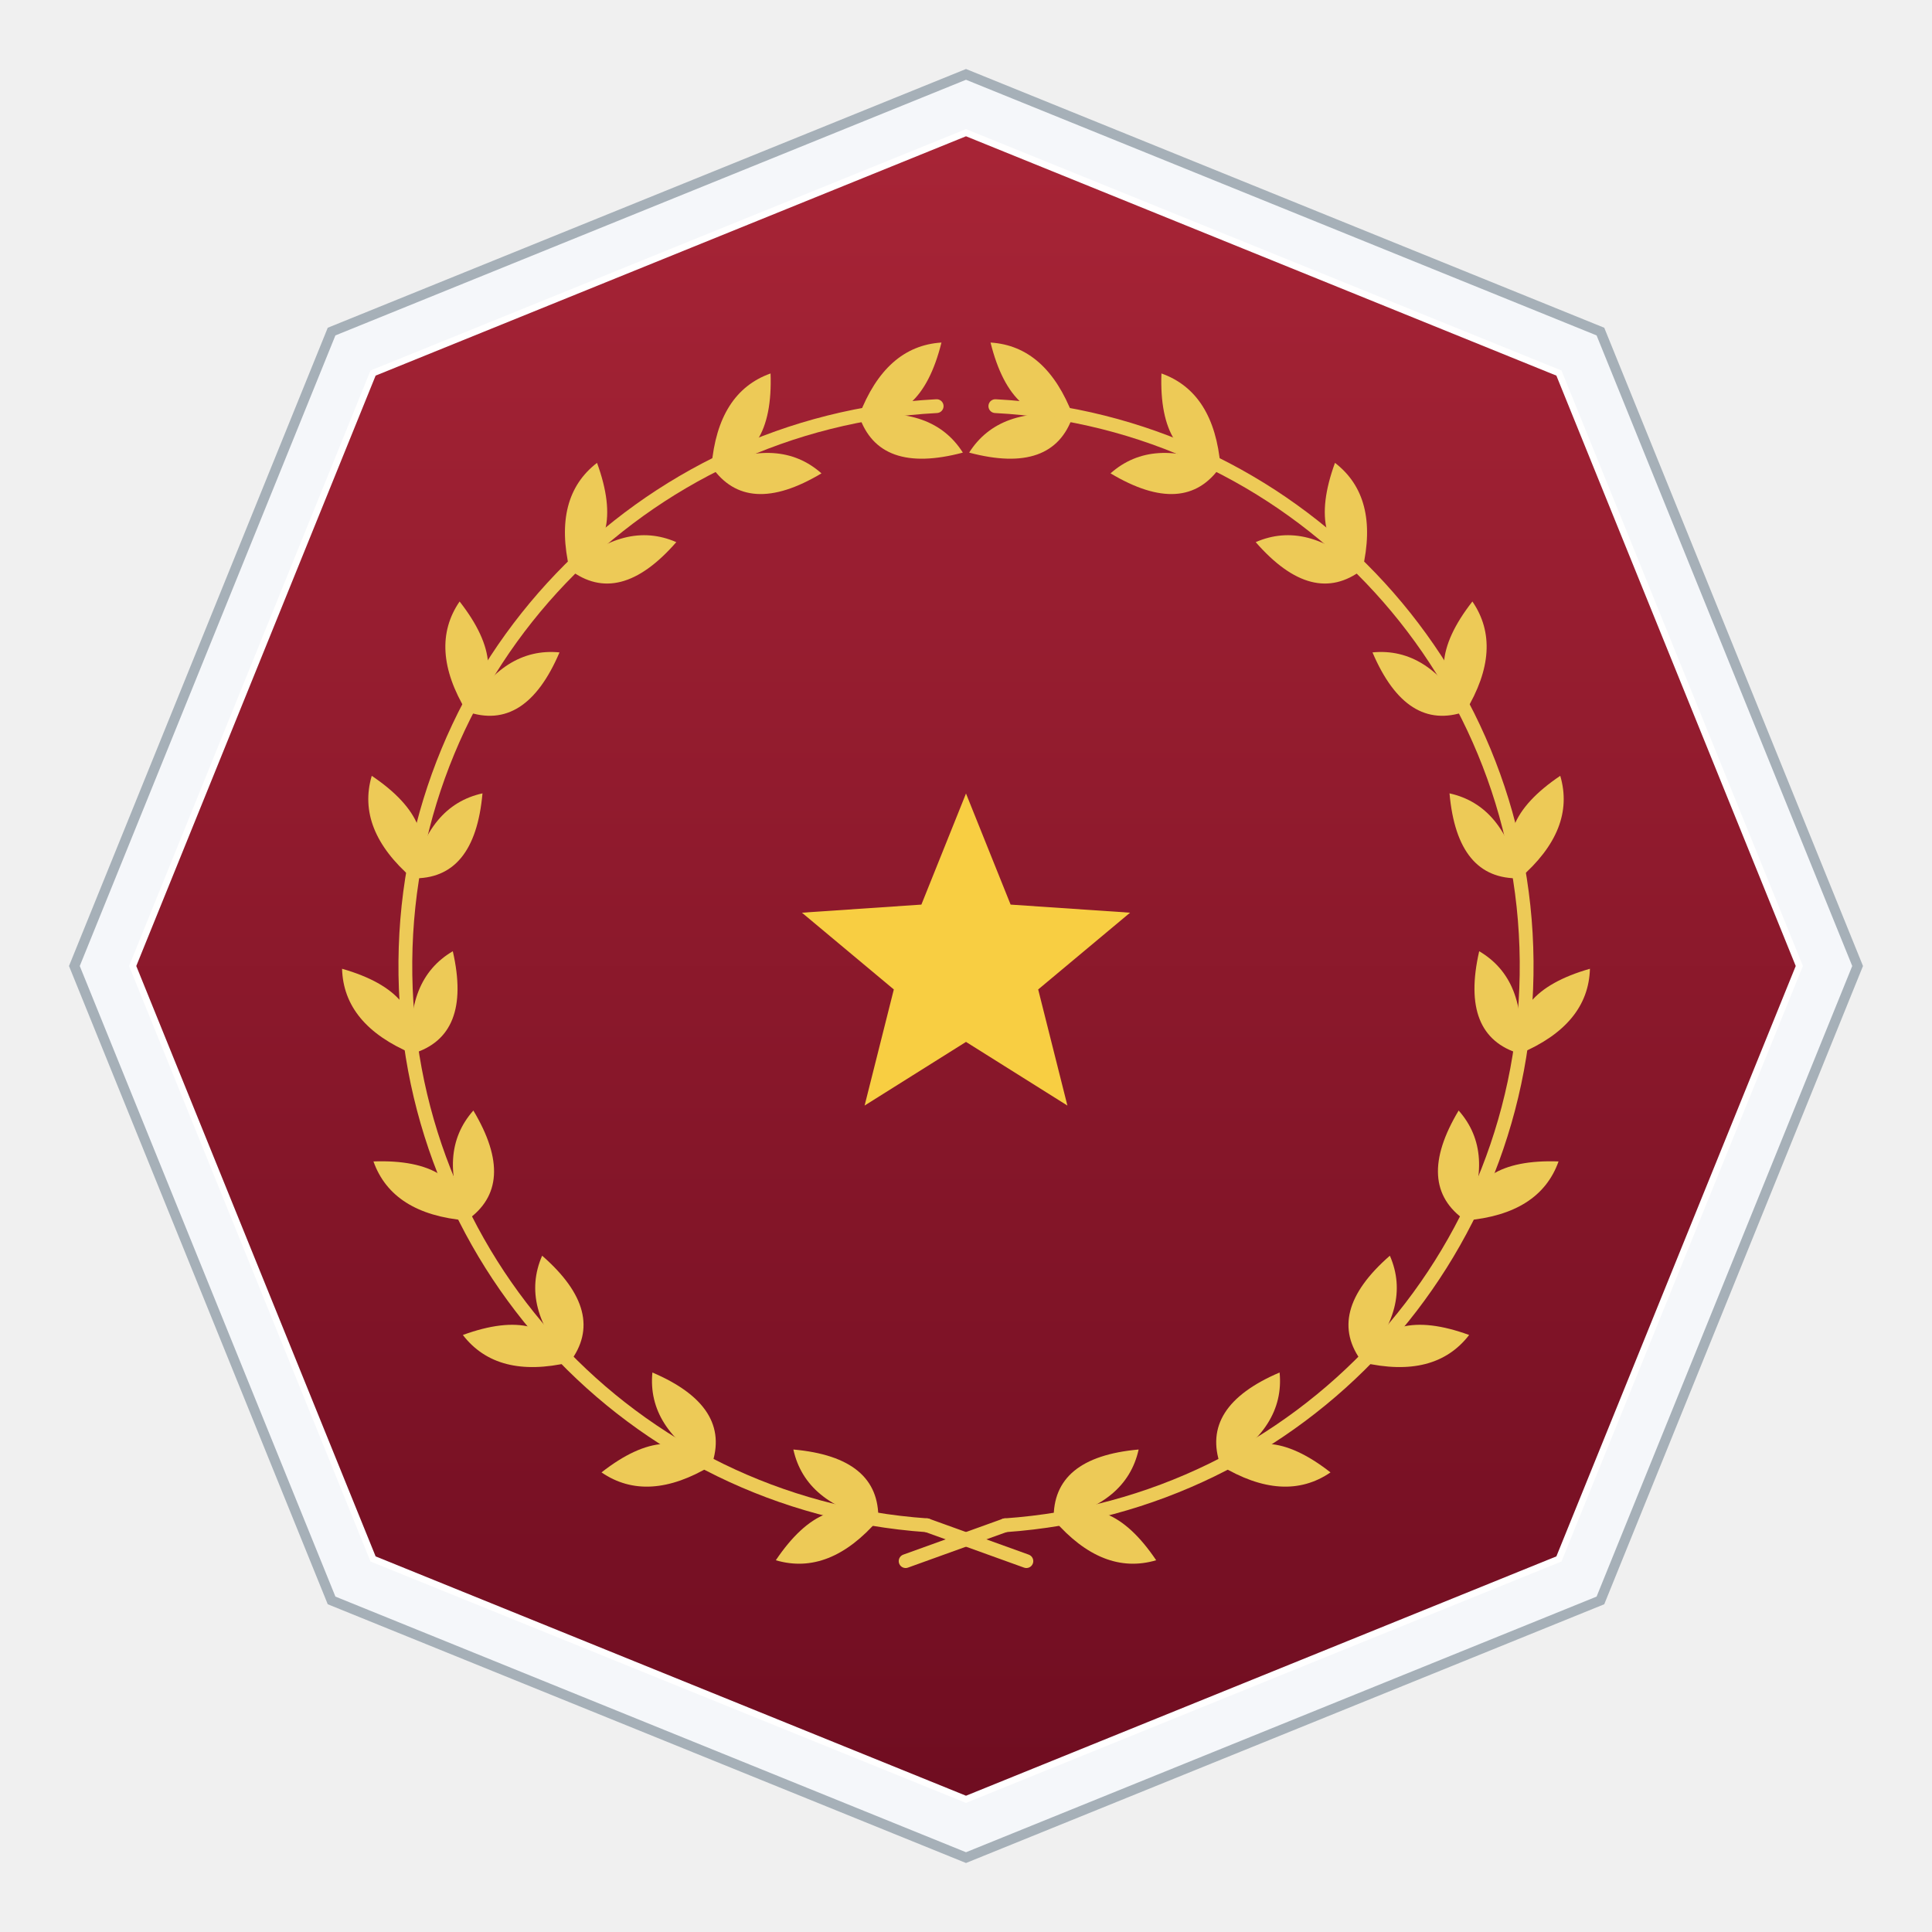
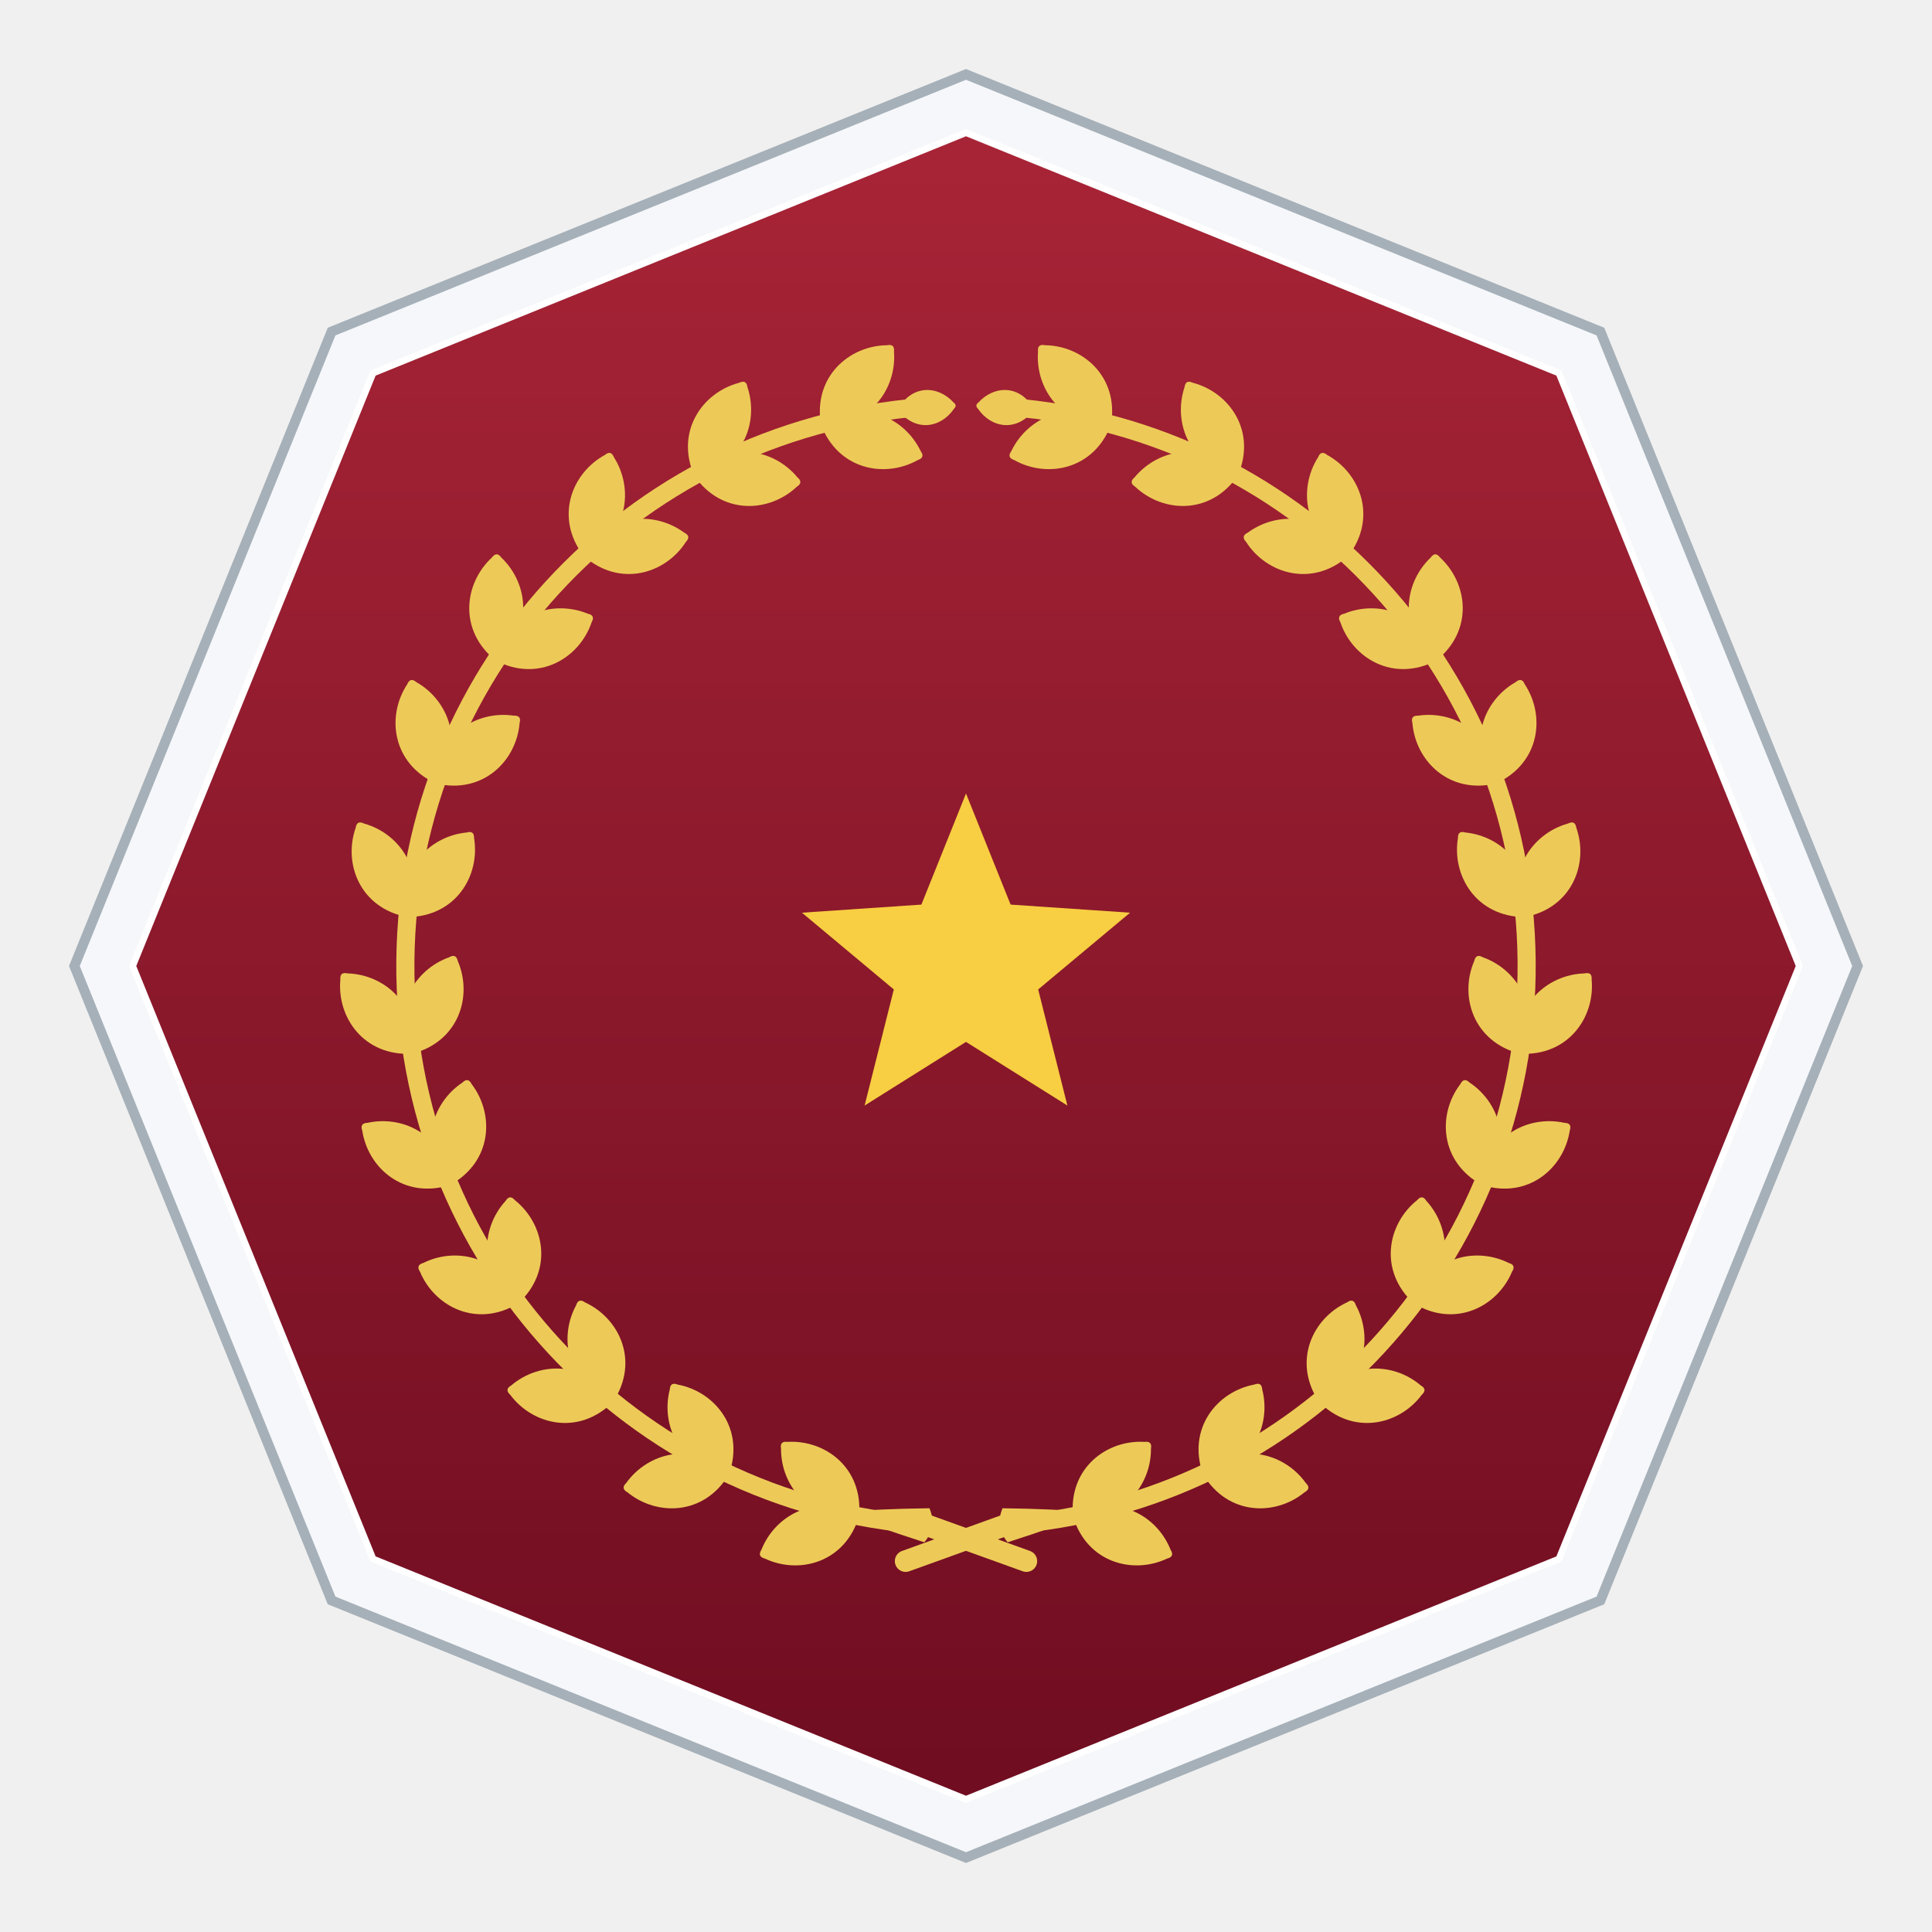
<svg xmlns="http://www.w3.org/2000/svg" viewBox="0 0 224 224" width="896" height="896">
  <defs>
    <linearGradient id="steel" x1="0" y1="0" x2="1" y2="1" gradientUnits="objectBoundingBox">
      <stop offset="0" stop-color="#fafcfd" />
      <stop offset=".28" stop-color="#b3bdc6" />
      <stop offset=".5" stop-color="#f4f7fa" />
      <stop offset=".72" stop-color="#8a959f" />
      <stop offset="1" stop-color="#dfe6ec" />
    </linearGradient>
    <linearGradient id="silverFace" x1="0" y1="0" x2="0.85" y2="1">
      <stop stop-color="#ffffff" />
      <stop offset=".48" stop-color="#e0e7ed" />
      <stop offset="1" stop-color="#a9b4bf" />
    </linearGradient>
    <linearGradient id="silverDark" x1="0" y1="0" x2="1" y2="1">
      <stop stop-color="#26313b" />
      <stop offset=".5" stop-color="#7e8a96" />
      <stop offset="1" stop-color="#1c252d" />
    </linearGradient>
    <linearGradient id="charcoal" x1="0" y1="0" x2="0" y2="1">
      <stop stop-color="#20252b" />
      <stop offset="1" stop-color="#0c1015" />
    </linearGradient>
    <linearGradient id="army" x1="0" y1="0" x2="0" y2="1">
      <stop stop-color="#355537" />
      <stop offset="1" stop-color="#1c3526" />
    </linearGradient>
    <linearGradient id="sapphire" x1="0" y1="0" x2="0" y2="1">
      <stop stop-color="#123b61" />
      <stop offset="1" stop-color="#081f39" />
    </linearGradient>
    <linearGradient id="ruby" x1="0" y1="0" x2="0" y2="1">
      <stop stop-color="#a72436" />
      <stop offset="1" stop-color="#700d21" />
    </linearGradient>
    <linearGradient id="obsidian" x1="0" y1="0" x2="0" y2="1">
      <stop stop-color="#1e2225" />
      <stop offset="1" stop-color="#070b0e" />
    </linearGradient>
    <linearGradient id="crimson" x1="0" y1="0" x2="0" y2="1">
      <stop stop-color="#aa1830" />
      <stop offset="1" stop-color="#5c091b" />
    </linearGradient>
    <linearGradient id="gold" x1="0" y1="0" x2=".8" y2="1">
      <stop stop-color="#fff0a7" />
      <stop offset=".35" stop-color="#f5d66d" />
      <stop offset=".7" stop-color="#dfaf3e" />
      <stop offset="1" stop-color="#b88124" />
    </linearGradient>
    <linearGradient id="supremeGold" x1="0" y1="0" x2="1" y2="1">
      <stop stop-color="#fff5b8" />
      <stop offset=".28" stop-color="#f8db75" />
      <stop offset=".6" stop-color="#eabd4b" />
      <stop offset="1" stop-color="#a7681c" />
    </linearGradient>
  </defs>
  <polygon points="112,8 186,38 216,112 186,186 112,216 38,186 8,112 38,38" fill="#a6b0b8" />
  <polygon points="112,9.248 185.112,38.888 214.752,112 185.112,185.112 112,214.752 38.888,185.112 9.248,112 38.888,38.888" fill="#f5f7fa" />
  <polygon points="112,14.968 181.042,42.958 209.032,112 181.042,181.042 112,209.032 42.958,181.042 14.968,112 42.958,42.958" fill="#ffffff" />
  <polygon points="112,15.8 180.45,43.55 208.2,112 180.45,180.45 112,208.2 43.55,180.45 15.8,112 43.55,43.55" fill="url(#ruby)" />
  <g data-laurel="general" data-circle-radius="65">
    <g>
-       <path d="M107.466,176.842 A65 65 0 0 1 108.598,47.089" fill="none" stroke="#edca57" stroke-width="1.6" stroke-linecap="round" />
-       <path d="M101.832 176.2 Q102.017 168.957 91.984 168.059 Q93.381 174.391 101.832 176.2Z" fill="#edca57" />
-       <path d="M101.832 176.2 Q95.577 172.544 89.95 180.899 Q96.17 182.73 101.832 176.2Z" fill="#edca57" />
-       <path d="M82.491 169.915 Q84.905 163.085 75.64 159.13 Q75.012 165.583 82.491 169.915Z" fill="#edca57" />
-       <path d="M82.491 169.915 Q77.672 164.506 69.739 170.713 Q75.089 174.376 82.491 169.915Z" fill="#edca57" />
-       <path d="M66.038 157.962 Q70.445 152.211 62.856 145.588 Q60.265 151.531 66.038 157.962Z" fill="#edca57" />
-       <path d="M66.038 157.962 Q63.127 151.328 53.664 154.78 Q57.62 159.917 66.038 157.962Z" fill="#edca57" />
-       <path d="M54.085 141.509 Q60.053 137.402 54.882 128.757 Q50.581 133.609 54.085 141.509Z" fill="#edca57" />
-       <path d="M54.085 141.509 Q53.366 134.3 43.299 134.659 Q45.474 140.767 54.085 141.509Z" fill="#edca57" />
-       <path d="M47.8 122.168 Q54.745 120.106 52.499 110.287 Q46.909 113.572 47.8 122.168Z" fill="#edca57" />
-       <path d="M47.8 122.168 Q49.344 115.09 39.66 112.32 Q39.841 118.802 47.8 122.168Z" fill="#edca57" />
-       <path d="M47.8 101.832 Q55.043 102.017 55.941 91.984 Q49.609 93.381 47.8 101.832Z" fill="#edca57" />
-       <path d="M47.8 101.832 Q51.456 95.577 43.101 89.95 Q41.27 96.17 47.8 101.832Z" fill="#edca57" />
-       <path d="M54.085 82.491 Q60.915 84.905 64.87 75.64 Q58.417 75.012 54.085 82.491Z" fill="#edca57" />
-       <path d="M54.085 82.491 Q59.494 77.672 53.287 69.739 Q49.624 75.089 54.085 82.491Z" fill="#edca57" />
-       <path d="M66.038 66.038 Q71.789 70.445 78.412 62.856 Q72.469 60.265 66.038 66.038Z" fill="#edca57" />
-       <path d="M66.038 66.038 Q72.672 63.127 69.22 53.664 Q64.083 57.62 66.038 66.038Z" fill="#edca57" />
-       <path d="M82.491 54.085 Q86.598 60.053 95.243 54.882 Q90.391 50.581 82.491 54.085Z" fill="#edca57" />
-       <path d="M82.491 54.085 Q89.7 53.366 89.341 43.299 Q83.233 45.474 82.491 54.085Z" fill="#edca57" />
-       <path d="M99.597 48.194 Q101.901 55.063 111.636 52.476 Q108.157 47.004 99.597 48.194Z" fill="#edca57" />
-       <path d="M99.597 48.194 Q106.725 49.49 109.155 39.715 Q102.684 40.122 99.597 48.194Z" fill="#edca57" />
-       <path d="M107.466,176.842 L119 181" fill="none" stroke="#edca57" stroke-width="1.6" stroke-linecap="round" />
+       <path d="M107.466,176.842 A65 65 0 0 1 108.598,47.089" fill="none" stroke="#edca57" stroke-width="2.1" stroke-linecap="round" />
+       <path d="M107.761,174.869 Q101.561,174.951 97.378,175.334 Q101.266,176.924 107.171,178.815 Q108.676,177.023 107.761,174.869Z" fill="#edca57" data-branch-root="tapered" />
+       <path d="M99.597 175.806 C100.114 170.199 95.673 166.917 91.305 167.174 Q90.388 167.054 90.555 167.963 C90.52 172.339 94.025 176.607 99.597 175.806Z" fill="#edca57" />
+       <path d="M99.597 175.806 C94.731 172.975 89.883 175.62 88.276 179.69 Q87.78 180.471 88.675 180.702 C92.629 182.577 97.976 181.198 99.597 175.806Z" fill="#edca57" />
+       <path d="M84.53 170.91 C86.388 165.595 82.873 161.336 78.572 160.529 Q77.711 160.19 77.653 161.113 C76.561 165.35 78.929 170.339 84.53 170.91Z" fill="#edca57" />
+       <path d="M84.53 170.91 C80.492 166.986 75.149 168.379 72.605 171.94 Q71.935 172.577 72.747 173.019 C76.13 175.795 81.653 175.75 84.53 170.91Z" fill="#edca57" />
+       <path d="M71.094 162.514 C74.183 157.807 71.802 152.824 67.824 151 Q67.072 150.463 66.792 151.345 C64.707 155.192 65.797 160.606 71.094 162.514Z" fill="#edca57" />
+       <path d="M71.094 162.514 C68.126 157.73 62.604 157.79 59.274 160.629 Q58.47 161.085 59.152 161.71 C61.762 165.222 67.132 166.514 71.094 162.514Z" fill="#edca57" />
+       <path d="M60.089 151.118 C64.224 147.297 63.12 141.886 59.702 139.155 Q59.101 138.452 58.617 139.239 C55.663 142.468 55.411 147.985 60.089 151.118Z" fill="#edca57" />
+       <path d="M60.089 151.118 C58.366 145.758 52.994 144.479 49.076 146.429 Q48.185 146.677 48.695 147.448 C50.379 151.488 55.276 154.04 60.089 151.118Z" fill="#edca57" />
+       <path d="M52.167 137.398 C57.104 134.691 57.342 129.174 54.686 125.696 Q54.273 124.869 53.613 125.515 C49.966 127.934 48.386 133.226 52.167 137.398Z" fill="#edca57" />
+       <path d="M52.167 137.398 C51.792 131.78 46.889 129.24 42.616 130.183 Q41.692 130.209 42 131.081 C42.657 135.407 46.791 139.069 52.167 137.398Z" fill="#edca57" />
+       <path d="M47.8 122.168 C53.245 120.736 54.811 115.44 53.075 111.423 Q52.875 110.521 52.077 110.989 C47.954 112.453 45.141 117.206 47.8 122.168Z" fill="#edca57" />
+       <path d="M47.8 122.168 C48.796 116.627 44.652 112.976 40.278 112.858 Q39.375 112.659 39.463 113.579 C39.054 117.936 42.179 122.489 47.8 122.168Z" fill="#edca57" />
+       <path d="M47.247 106.335 C52.877 106.263 55.677 101.503 54.965 97.185 Q54.989 96.261 54.102 96.522 C49.746 96.945 45.868 100.876 47.247 106.335Z" fill="#edca57" />
+       <path d="M47.247 106.335 C49.554 101.199 46.417 96.654 42.201 95.481 Q41.373 95.07 41.236 95.984 C39.784 100.113 41.716 105.286 47.247 106.335Z" fill="#edca57" />
+       <path d="M50.541 90.838 C56.021 92.13 59.89 88.189 60.243 83.827 Q60.49 82.936 59.566 82.975 C55.238 82.332 50.523 85.208 50.541 90.838Z" fill="#edca57" />
+       <path d="M50.541 90.838 C54.022 86.413 52.077 81.244 48.27 79.086 Q47.566 78.487 47.213 79.341 C44.805 82.995 45.428 88.482 50.541 90.838Z" fill="#edca57" />
+       <path d="M57.486 76.598 C62.491 79.178 67.198 76.29 68.596 72.143 Q69.051 71.338 68.145 71.153 C64.101 69.481 58.831 71.131 57.486 76.598Z" fill="#edca57" />
+       <path d="M57.486 76.598 C61.934 73.146 61.298 67.661 58.126 64.646 Q57.588 63.894 57.038 64.637 C53.818 67.601 53.094 73.076 57.486 76.598Z" fill="#edca57" />
+       <path d="M67.67 64.462 C71.902 68.176 77.168 66.512 79.528 62.826 Q80.164 62.156 79.33 61.757 C75.81 59.156 70.297 59.482 67.67 64.462Z" fill="#edca57" />
+       <path d="M67.67 64.462 C72.821 62.188 73.531 56.712 71.182 53.019 Q70.842 52.16 70.129 52.748 C66.288 54.844 64.261 59.981 67.67 64.462Z" fill="#edca57" />
+       <path d="M80.487 55.15 C83.695 59.777 89.207 59.437 92.388 56.431 Q93.168 55.935 92.455 55.345 C89.669 51.971 84.241 50.954 80.487 55.15Z" fill="#edca57" />
+       <path d="M80.487 55.15 C86.035 54.19 88.049 49.048 86.664 44.897 Q86.541 43.98 85.707 44.378 C81.473 45.483 78.263 49.977 80.487 55.15Z" fill="#edca57" />
+       <path d="M95.177 49.215 C97.17 54.48 102.6 55.484 106.414 53.337 Q107.291 53.044 106.742 52.3 C104.855 48.352 99.834 46.052 95.177 49.215Z" fill="#edca57" />
+       <path d="M95.177 49.215 C100.792 49.626 103.99 45.123 103.65 40.76 Q103.753 39.842 102.847 40.026 C98.471 40.074 94.27 43.658 95.177 49.215Z" fill="#edca57" />
+       <path d="M104.078 47.485 C106.179 50.218 109.135 49.568 110.619 47.382 Q111.001 47 110.569 46.676 C108.796 44.718 105.778 44.486 104.078 47.485Z" fill="#edca57" />
+       <path d="M107.466,176.842 L119 181" fill="none" stroke="#edca57" stroke-width="2.5" stroke-linecap="round" />
    </g>
    <g transform="translate(224 0) scale(-1 1)">
-       <path d="M107.466,176.842 A65 65 0 0 1 108.598,47.089" fill="none" stroke="#edca57" stroke-width="1.6" stroke-linecap="round" />
-       <path d="M101.832 176.2 Q102.017 168.957 91.984 168.059 Q93.381 174.391 101.832 176.2Z" fill="#edca57" />
-       <path d="M101.832 176.2 Q95.577 172.544 89.95 180.899 Q96.17 182.73 101.832 176.2Z" fill="#edca57" />
-       <path d="M82.491 169.915 Q84.905 163.085 75.64 159.13 Q75.012 165.583 82.491 169.915Z" fill="#edca57" />
-       <path d="M82.491 169.915 Q77.672 164.506 69.739 170.713 Q75.089 174.376 82.491 169.915Z" fill="#edca57" />
-       <path d="M66.038 157.962 Q70.445 152.211 62.856 145.588 Q60.265 151.531 66.038 157.962Z" fill="#edca57" />
-       <path d="M66.038 157.962 Q63.127 151.328 53.664 154.78 Q57.62 159.917 66.038 157.962Z" fill="#edca57" />
-       <path d="M54.085 141.509 Q60.053 137.402 54.882 128.757 Q50.581 133.609 54.085 141.509Z" fill="#edca57" />
-       <path d="M54.085 141.509 Q53.366 134.3 43.299 134.659 Q45.474 140.767 54.085 141.509Z" fill="#edca57" />
-       <path d="M47.8 122.168 Q54.745 120.106 52.499 110.287 Q46.909 113.572 47.8 122.168Z" fill="#edca57" />
-       <path d="M47.8 122.168 Q49.344 115.09 39.66 112.32 Q39.841 118.802 47.8 122.168Z" fill="#edca57" />
-       <path d="M47.8 101.832 Q55.043 102.017 55.941 91.984 Q49.609 93.381 47.8 101.832Z" fill="#edca57" />
-       <path d="M47.8 101.832 Q51.456 95.577 43.101 89.95 Q41.27 96.17 47.8 101.832Z" fill="#edca57" />
-       <path d="M54.085 82.491 Q60.915 84.905 64.87 75.64 Q58.417 75.012 54.085 82.491Z" fill="#edca57" />
-       <path d="M54.085 82.491 Q59.494 77.672 53.287 69.739 Q49.624 75.089 54.085 82.491Z" fill="#edca57" />
-       <path d="M66.038 66.038 Q71.789 70.445 78.412 62.856 Q72.469 60.265 66.038 66.038Z" fill="#edca57" />
-       <path d="M66.038 66.038 Q72.672 63.127 69.22 53.664 Q64.083 57.62 66.038 66.038Z" fill="#edca57" />
-       <path d="M82.491 54.085 Q86.598 60.053 95.243 54.882 Q90.391 50.581 82.491 54.085Z" fill="#edca57" />
-       <path d="M82.491 54.085 Q89.7 53.366 89.341 43.299 Q83.233 45.474 82.491 54.085Z" fill="#edca57" />
-       <path d="M99.597 48.194 Q101.901 55.063 111.636 52.476 Q108.157 47.004 99.597 48.194Z" fill="#edca57" />
-       <path d="M99.597 48.194 Q106.725 49.49 109.155 39.715 Q102.684 40.122 99.597 48.194Z" fill="#edca57" />
-       <path d="M107.466,176.842 L119 181" fill="none" stroke="#edca57" stroke-width="1.6" stroke-linecap="round" />
+       <path d="M107.466,176.842 A65 65 0 0 1 108.598,47.089" fill="none" stroke="#edca57" stroke-width="2.1" stroke-linecap="round" />
+       <path d="M107.761,174.869 Q101.561,174.951 97.378,175.334 Q101.266,176.924 107.171,178.815 Q108.676,177.023 107.761,174.869Z" fill="#edca57" data-branch-root="tapered" />
+       <path d="M99.597 175.806 C100.114 170.199 95.673 166.917 91.305 167.174 Q90.388 167.054 90.555 167.963 C90.52 172.339 94.025 176.607 99.597 175.806Z" fill="#edca57" />
+       <path d="M99.597 175.806 C94.731 172.975 89.883 175.62 88.276 179.69 Q87.78 180.471 88.675 180.702 C92.629 182.577 97.976 181.198 99.597 175.806Z" fill="#edca57" />
+       <path d="M84.53 170.91 C86.388 165.595 82.873 161.336 78.572 160.529 Q77.711 160.19 77.653 161.113 C76.561 165.35 78.929 170.339 84.53 170.91Z" fill="#edca57" />
+       <path d="M84.53 170.91 C80.492 166.986 75.149 168.379 72.605 171.94 Q71.935 172.577 72.747 173.019 C76.13 175.795 81.653 175.75 84.53 170.91Z" fill="#edca57" />
+       <path d="M71.094 162.514 C74.183 157.807 71.802 152.824 67.824 151 Q67.072 150.463 66.792 151.345 C64.707 155.192 65.797 160.606 71.094 162.514Z" fill="#edca57" />
+       <path d="M71.094 162.514 C68.126 157.73 62.604 157.79 59.274 160.629 Q58.47 161.085 59.152 161.71 C61.762 165.222 67.132 166.514 71.094 162.514Z" fill="#edca57" />
+       <path d="M60.089 151.118 C64.224 147.297 63.12 141.886 59.702 139.155 Q59.101 138.452 58.617 139.239 C55.663 142.468 55.411 147.985 60.089 151.118Z" fill="#edca57" />
+       <path d="M60.089 151.118 C58.366 145.758 52.994 144.479 49.076 146.429 Q48.185 146.677 48.695 147.448 C50.379 151.488 55.276 154.04 60.089 151.118Z" fill="#edca57" />
+       <path d="M52.167 137.398 C57.104 134.691 57.342 129.174 54.686 125.696 Q54.273 124.869 53.613 125.515 C49.966 127.934 48.386 133.226 52.167 137.398Z" fill="#edca57" />
+       <path d="M52.167 137.398 C51.792 131.78 46.889 129.24 42.616 130.183 Q41.692 130.209 42 131.081 C42.657 135.407 46.791 139.069 52.167 137.398Z" fill="#edca57" />
+       <path d="M47.8 122.168 C53.245 120.736 54.811 115.44 53.075 111.423 Q52.875 110.521 52.077 110.989 C47.954 112.453 45.141 117.206 47.8 122.168Z" fill="#edca57" />
+       <path d="M47.8 122.168 C48.796 116.627 44.652 112.976 40.278 112.858 Q39.375 112.659 39.463 113.579 C39.054 117.936 42.179 122.489 47.8 122.168Z" fill="#edca57" />
+       <path d="M47.247 106.335 C52.877 106.263 55.677 101.503 54.965 97.185 Q54.989 96.261 54.102 96.522 C49.746 96.945 45.868 100.876 47.247 106.335Z" fill="#edca57" />
+       <path d="M47.247 106.335 C49.554 101.199 46.417 96.654 42.201 95.481 Q41.373 95.07 41.236 95.984 C39.784 100.113 41.716 105.286 47.247 106.335Z" fill="#edca57" />
+       <path d="M50.541 90.838 C56.021 92.13 59.89 88.189 60.243 83.827 Q60.49 82.936 59.566 82.975 C55.238 82.332 50.523 85.208 50.541 90.838Z" fill="#edca57" />
+       <path d="M50.541 90.838 C54.022 86.413 52.077 81.244 48.27 79.086 Q47.566 78.487 47.213 79.341 C44.805 82.995 45.428 88.482 50.541 90.838Z" fill="#edca57" />
+       <path d="M57.486 76.598 C62.491 79.178 67.198 76.29 68.596 72.143 Q69.051 71.338 68.145 71.153 C64.101 69.481 58.831 71.131 57.486 76.598Z" fill="#edca57" />
+       <path d="M57.486 76.598 C61.934 73.146 61.298 67.661 58.126 64.646 Q57.588 63.894 57.038 64.637 C53.818 67.601 53.094 73.076 57.486 76.598Z" fill="#edca57" />
+       <path d="M67.67 64.462 C71.902 68.176 77.168 66.512 79.528 62.826 Q80.164 62.156 79.33 61.757 C75.81 59.156 70.297 59.482 67.67 64.462Z" fill="#edca57" />
+       <path d="M67.67 64.462 C72.821 62.188 73.531 56.712 71.182 53.019 Q70.842 52.16 70.129 52.748 C66.288 54.844 64.261 59.981 67.67 64.462Z" fill="#edca57" />
+       <path d="M80.487 55.15 C83.695 59.777 89.207 59.437 92.388 56.431 Q93.168 55.935 92.455 55.345 C89.669 51.971 84.241 50.954 80.487 55.15Z" fill="#edca57" />
+       <path d="M80.487 55.15 C86.035 54.19 88.049 49.048 86.664 44.897 Q86.541 43.98 85.707 44.378 C81.473 45.483 78.263 49.977 80.487 55.15Z" fill="#edca57" />
+       <path d="M95.177 49.215 C97.17 54.48 102.6 55.484 106.414 53.337 Q107.291 53.044 106.742 52.3 C104.855 48.352 99.834 46.052 95.177 49.215Z" fill="#edca57" />
+       <path d="M95.177 49.215 C100.792 49.626 103.99 45.123 103.65 40.76 Q103.753 39.842 102.847 40.026 C98.471 40.074 94.27 43.658 95.177 49.215Z" fill="#edca57" />
+       <path d="M104.078 47.485 C106.179 50.218 109.135 49.568 110.619 47.382 Q111.001 47 110.569 46.676 C108.796 44.718 105.778 44.486 104.078 47.485Z" fill="#edca57" />
+       <path d="M107.466,176.842 L119 181" fill="none" stroke="#edca57" stroke-width="2.5" stroke-linecap="round" />
    </g>
  </g>
  <g data-star-count="1" data-star-radius="20">
    <polygon points="112,92 117.173,104.881 131.021,105.82 120.369,114.719 123.756,128.18 112,120.8 100.244,128.18 103.631,114.719 92.979,105.82 106.827,104.881" fill="#f8ce42" data-star-style="flat" />
  </g>
</svg>
